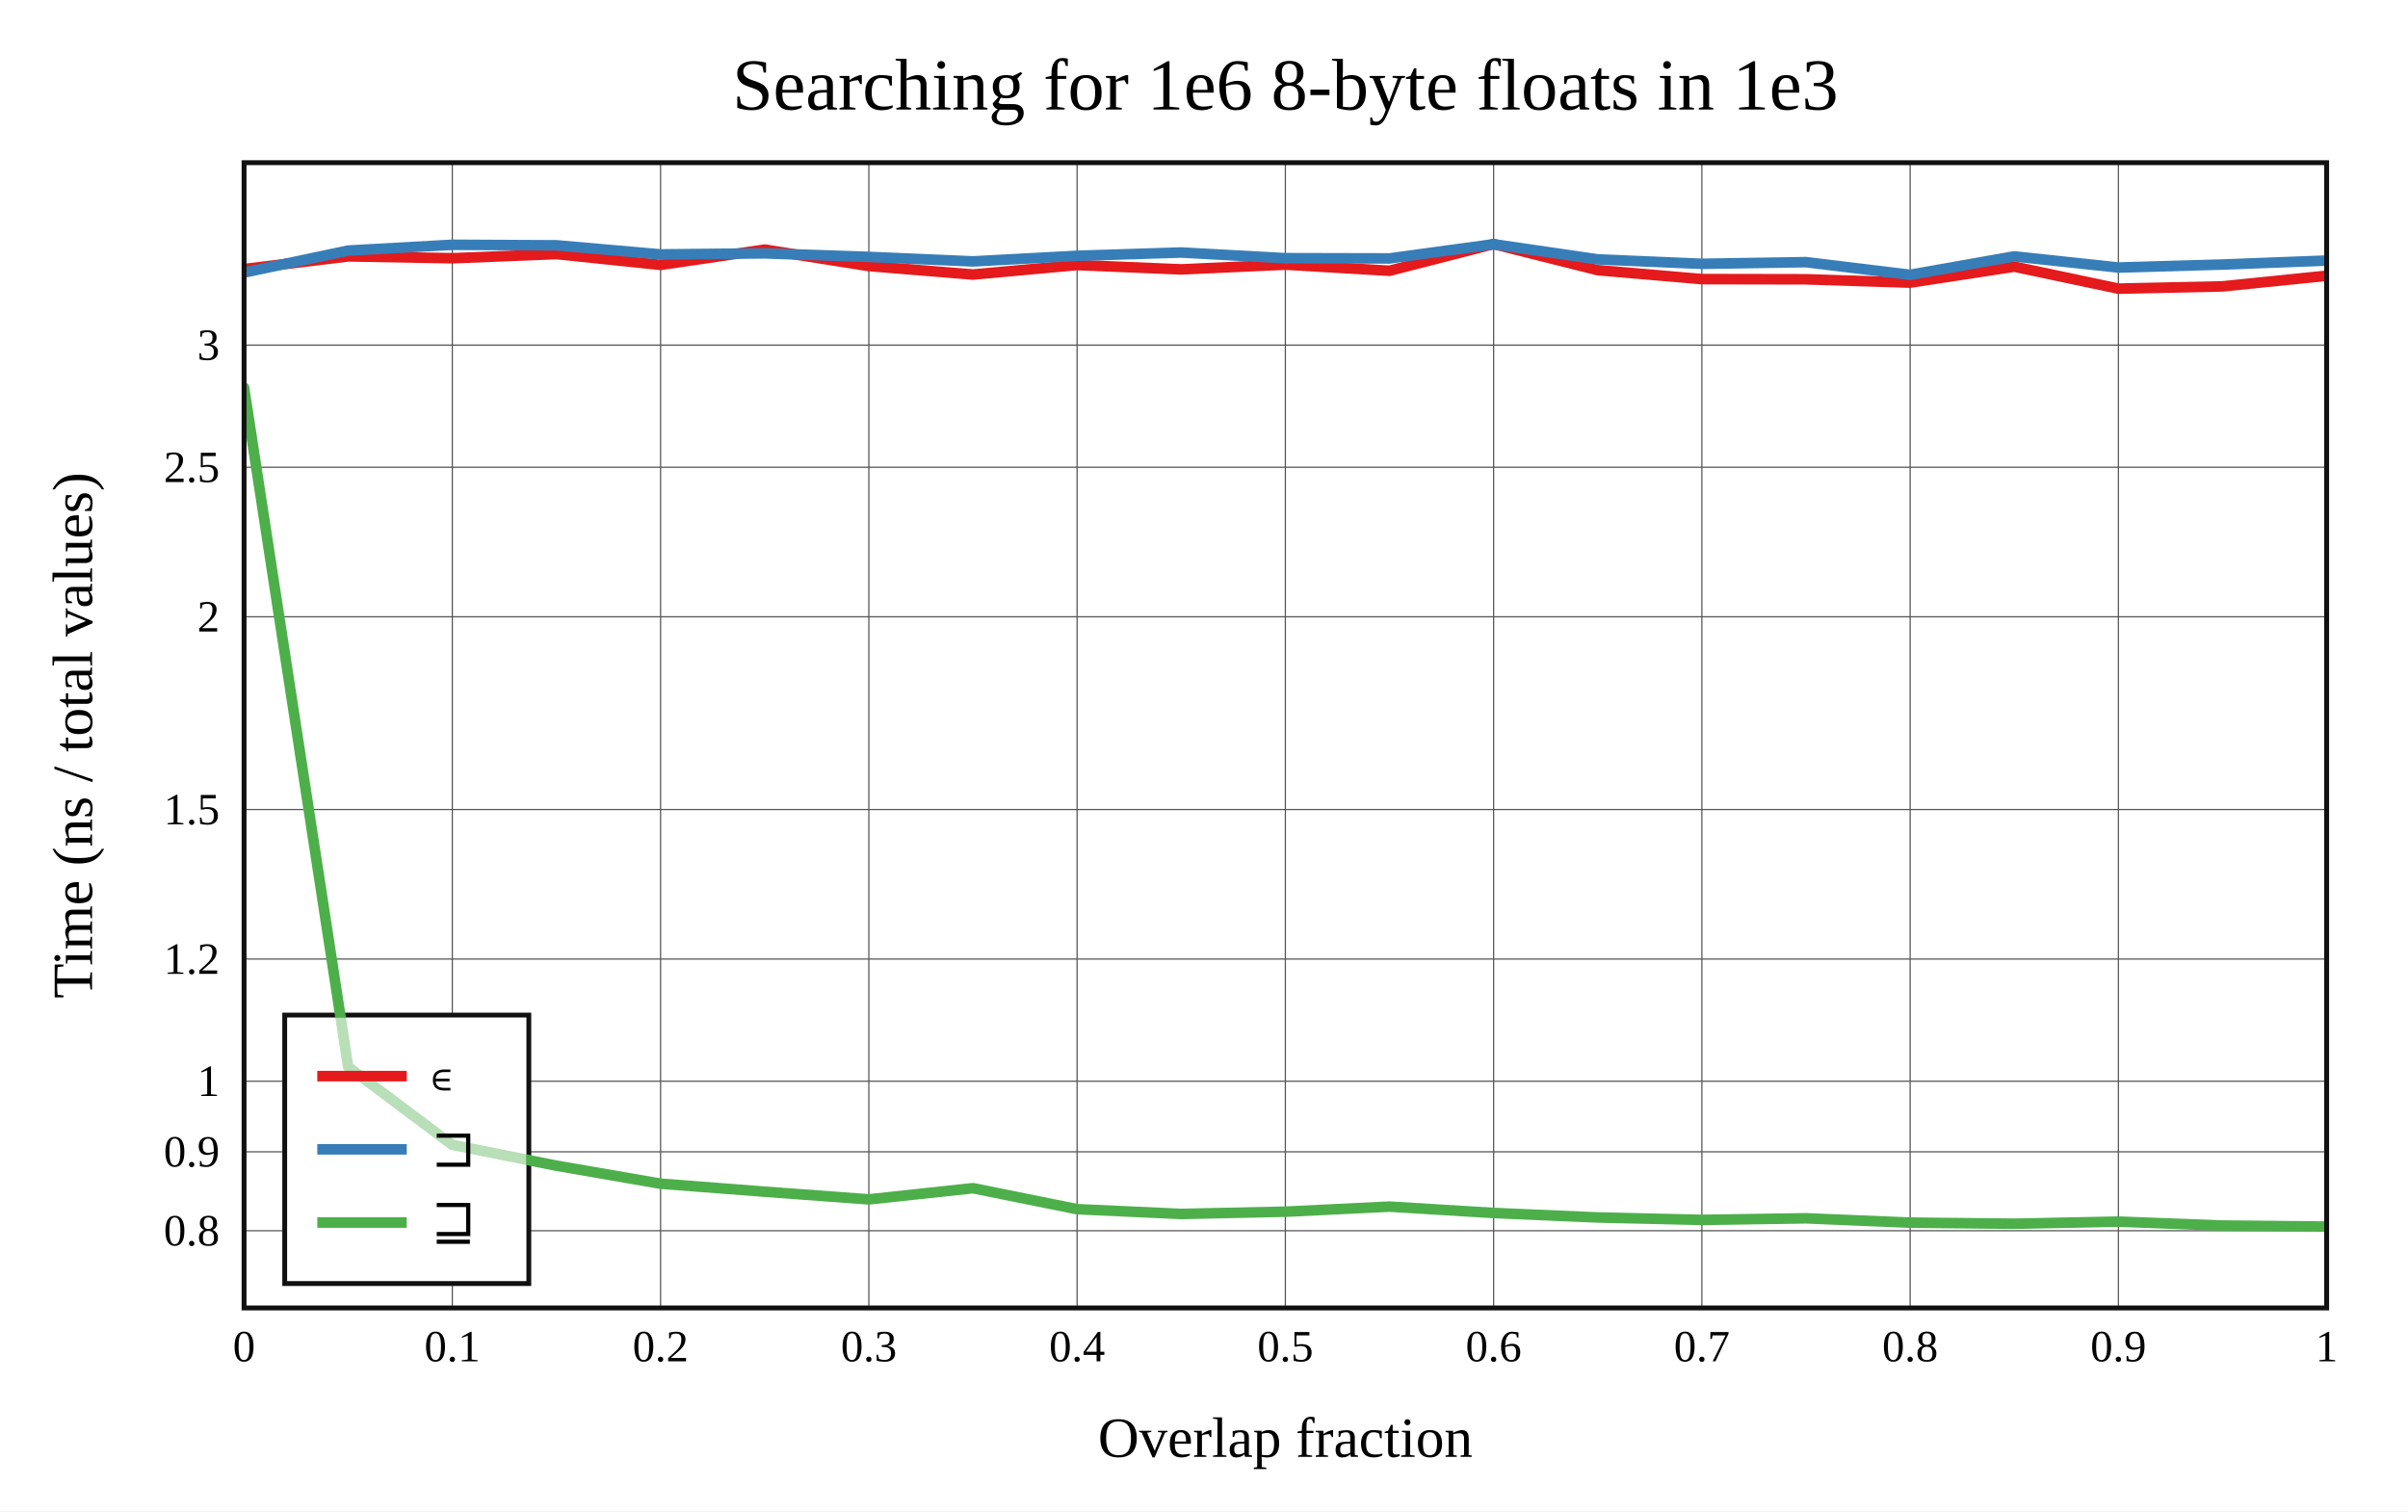
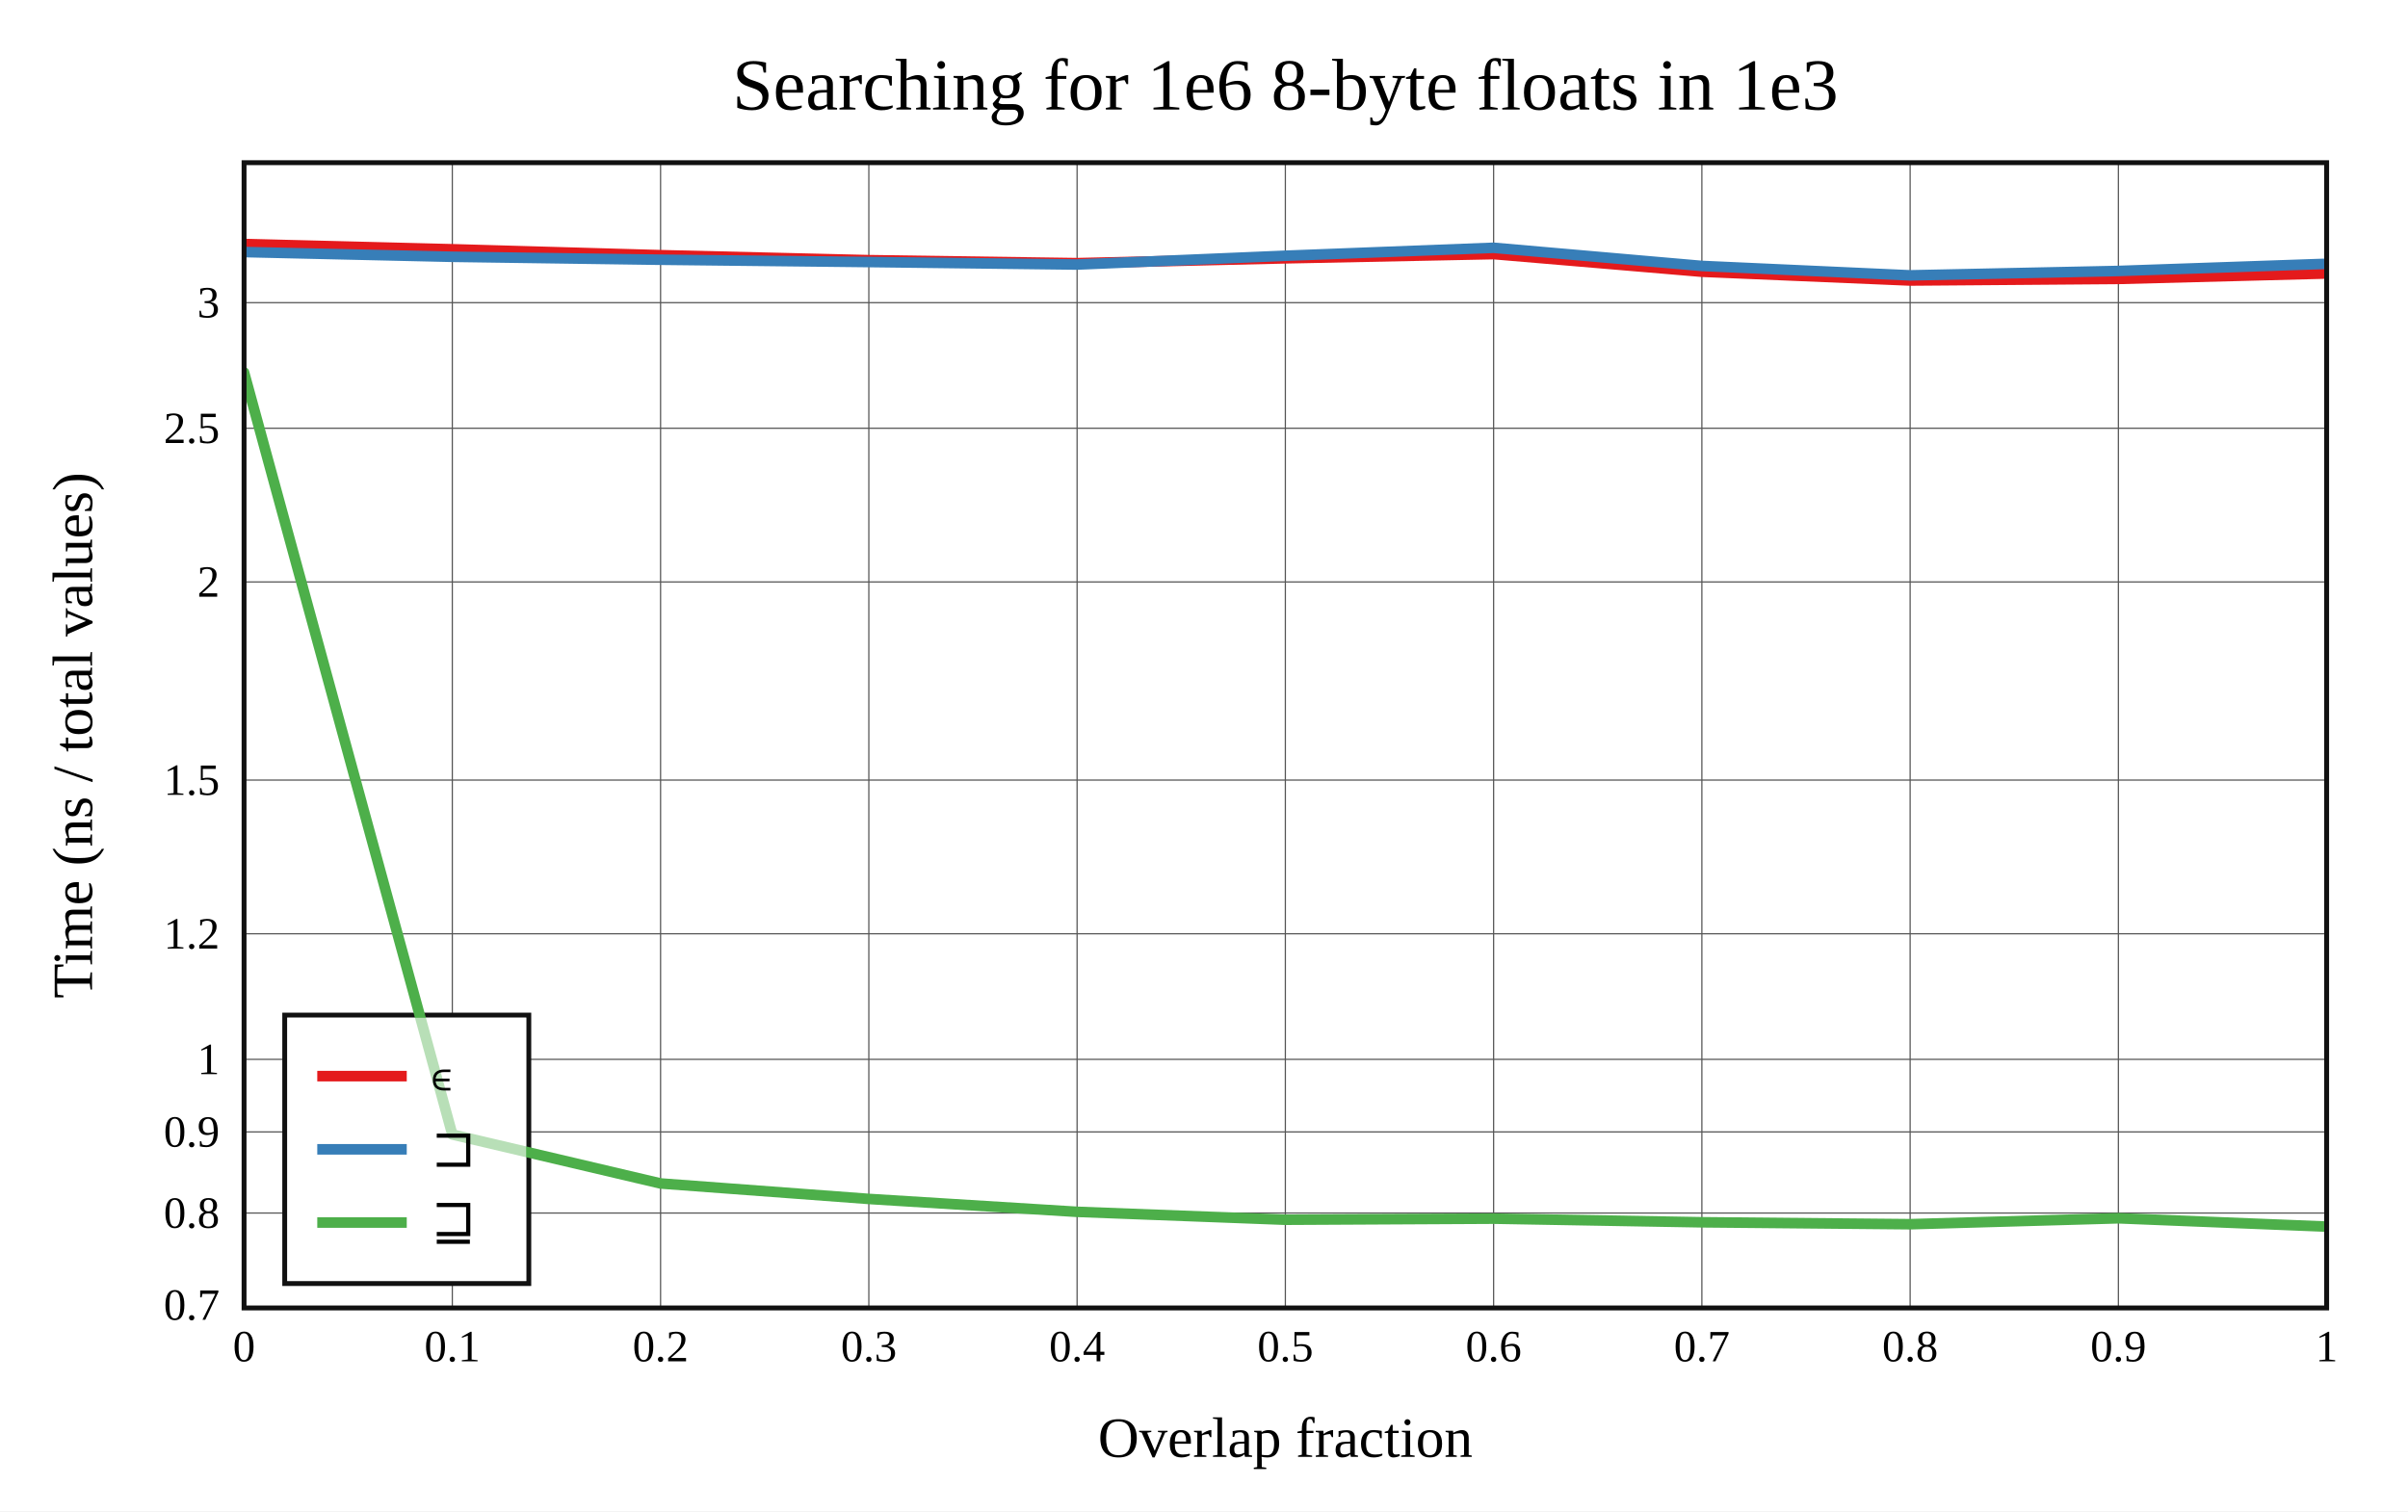
<svg xmlns="http://www.w3.org/2000/svg" viewBox="-60 -40 592 371.6" height="557.4" width="888">
  <g stroke-width="2.6" font-size="14px" text-anchor="middle">
    <defs>
      <clipPath id="clip">
        <rect x="0" y="0" width="512" height="281.6" />
      </clipPath>
    </defs>
    <rect fill="white" x="-60" y="-40" width="592" height="371.6" />
    <text dy="0.33em" font-size="18px" x="256" y="-19">Searching for 1e6 8-byte floats in 1e3</text>
    <text dy="0.33em" x="256" y="313.6">Overlap fraction</text>
    <text dy="0.33em" transform="rotate(-90)" x="-140.8" y="-42">Time (ns / total values)</text>
    <g stroke-width="0.3" stroke="#555">
      <path d="M51.2 0v281.6" />
      <path d="M102.4 0v281.6" />
      <path d="M153.6 0v281.6" />
      <path d="M204.8 0v281.6" />
      <path d="M256 0v281.6" />
      <path d="M307.2 0v281.6" />
      <path d="M358.4 0v281.6" />
      <path d="M409.6 0v281.6" />
      <path d="M460.8 0v281.6" />
-       <path d="M0 262.614h512" />
-       <path d="M0 243.209h512" />
-       <path d="M0 225.851h512" />
-       <path d="M0 195.813h512" />
-       <path d="M0 159.05h512" />
-       <path d="M0 111.654h512" />
-       <path d="M0 74.891h512" />
-       <path d="M0 44.853h512" />
+       <path d="M0 258.267h512" />
+       <path d="M0 238.32h512" />
+       <path d="M0 220.476h512" />
+       <path d="M0 189.599h512" />
+       <path d="M0 151.809h512" />
+       <path d="M0 103.088h512" />
+       <path d="M0 65.298h512" />
+       <path d="M0 34.42h512" />
    </g>
    <g font-size="11px">
      <text dy="0.33em" x="0" y="291.1">0</text>
      <text dy="0.33em" x="51.2" y="291.1">0.1</text>
      <text dy="0.33em" x="102.4" y="291.1">0.2</text>
      <text dy="0.33em" x="153.6" y="291.1">0.3</text>
      <text dy="0.33em" x="204.8" y="291.1">0.4</text>
      <text dy="0.33em" x="256" y="291.1">0.5</text>
      <text dy="0.33em" x="307.2" y="291.1">0.6</text>
      <text dy="0.33em" x="358.4" y="291.1">0.7</text>
      <text dy="0.33em" x="409.6" y="291.1">0.8</text>
      <text dy="0.33em" x="460.8" y="291.1">0.9</text>
      <text dy="0.33em" x="512" y="291.1">1</text>
      <g text-anchor="end">
-         <text dy="0.33em" x="-6" y="262.614">0.8</text>
-         <text dy="0.33em" x="-6" y="243.209">0.9</text>
-         <text dy="0.33em" x="-6" y="225.851">1</text>
-         <text dy="0.33em" x="-6" y="195.813">1.2</text>
-         <text dy="0.33em" x="-6" y="159.05">1.5</text>
-         <text dy="0.33em" x="-6" y="111.654">2</text>
-         <text dy="0.33em" x="-6" y="74.891">2.5</text>
-         <text dy="0.33em" x="-6" y="44.853">3</text>
+         <text dy="0.33em" x="-6" y="280.881">0.7</text>
+         <text dy="0.33em" x="-6" y="258.267">0.8</text>
+         <text dy="0.33em" x="-6" y="238.32">0.9</text>
+         <text dy="0.33em" x="-6" y="220.476">1</text>
+         <text dy="0.33em" x="-6" y="189.599">1.2</text>
+         <text dy="0.33em" x="-6" y="151.809">1.5</text>
+         <text dy="0.33em" x="-6" y="103.088">2</text>
+         <text dy="0.33em" x="-6" y="65.298">2.5</text>
+         <text dy="0.33em" x="-6" y="34.42">3</text>
      </g>
    </g>
    <rect stroke-width="1.2" stroke="#111" fill="white" transform="translate(10,209.6)" x="0" y="0" width="60" height="66" />
    <g clip-path="url(#clip)" fill="none" stroke-linecap="round" stroke-linejoin="round">
-       <path stroke="#e41a1c" d="M0 26.165L25.6 23.033L51.2 23.497L76.8 22.469L102.4 25.127L128 21.373L153.6 25.418L179.2 27.502L204.8 25.168L230.4 26.238L256 25.065L281.6 26.579L307.2 20L332.8 26.427L358.4 28.626L384 28.673L409.6 29.491L435.2 25.565L460.8 30.972L486.4 30.415L512 27.805" />
-       <path stroke="#377eb8" d="M0 27.013L25.6 21.614L51.2 20.189L76.8 20.318L102.4 22.555L128 22.292L153.6 23.165L179.2 24.271L204.8 22.901L230.4 22.086L256 23.486L281.6 23.546L307.2 20.052L332.8 23.778L358.4 24.868L384 24.46L409.6 27.571L435.2 23.039L460.8 25.781L486.4 25.044L512 24.069" />
-       <path stroke="#4daf4a" d="M0 55.308L25.6 222.338L51.2 241.504L76.8 246.625L102.4 251.049L128 253.019L153.6 254.907L179.2 252.158L204.8 257.319L230.4 258.487L256 257.933L281.6 256.69L307.2 258.248L332.8 259.354L358.4 259.949L384 259.562L409.6 260.625L435.2 260.894L460.8 260.376L486.4 261.34L512 261.6" />
+       <path stroke="#e41a1c" d="M0 20L51.2 21.295L102.4 22.749L153.6 23.978L204.8 24.71L256 23.511L307.2 22.477L358.4 26.812L409.6 28.969L460.8 28.575L512 27.246" />
+       <path stroke="#377eb8" d="M0 21.974L51.2 23.141L102.4 23.863L153.6 24.428L204.8 25.043L256 22.887L307.2 20.929L358.4 25.39L409.6 27.705L460.8 26.627L512 24.866" />
+       <path stroke="#4daf4a" d="M0 51.579L51.2 238.952L102.4 250.995L153.6 254.799L204.8 257.969L256 259.91L307.2 259.644L358.4 260.54L409.6 261.013L460.8 259.554L512 261.6" />
    </g>
    <rect stroke-width="1.2" stroke="#111" fill="none" x="0" y="0" width="512" height="281.6" />
    <g transform="translate(10,209.6)" text-anchor="start" font-size="13px">
      <rect fill="white" opacity="0.6" x="0.65" y="0.65" width="58.7" height="64.7" />
      <path stroke="#e41a1c" d="M8 15h22" />
      <path stroke="#377eb8" d="M8 33h22" />
      <path stroke="#4daf4a" d="M8 51h22" />
      <text dy="0.33em" x="36" y="15">∊</text>
      <text dy="0.33em" x="36" y="33">⊐</text>
      <text dy="0.33em" x="36" y="51">⊒</text>
    </g>
  </g>
</svg>
